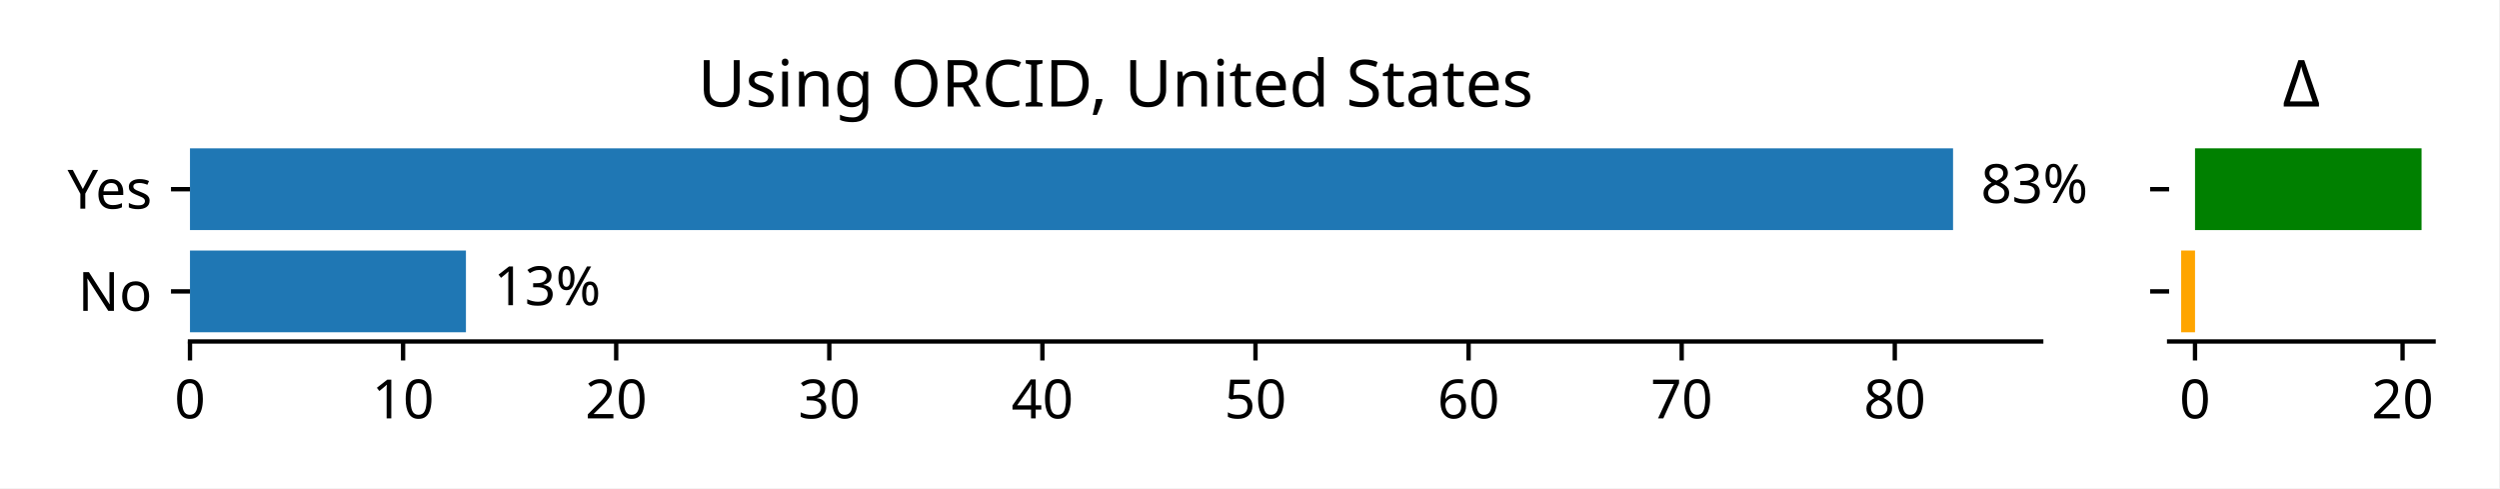
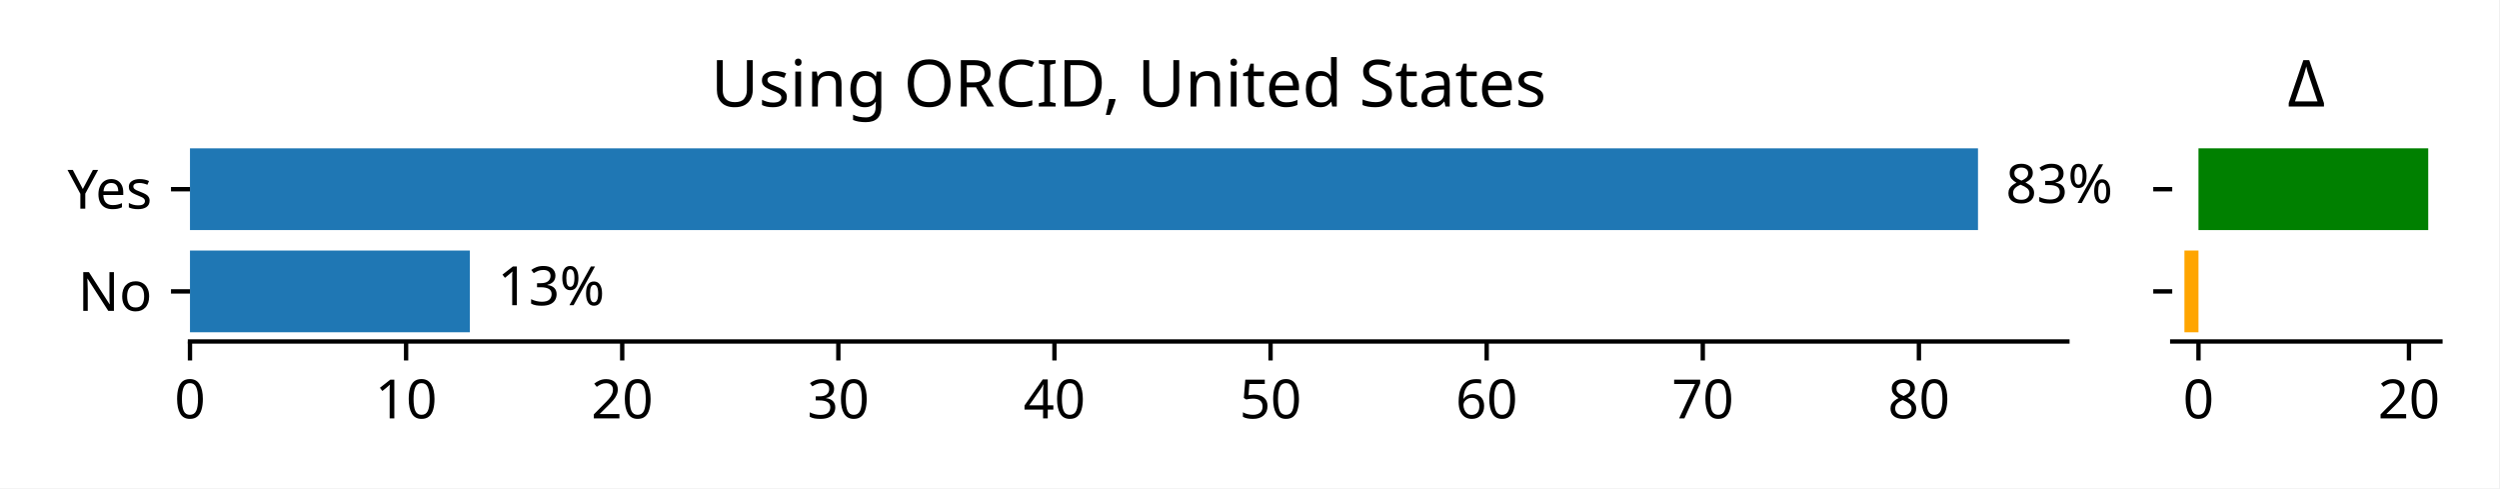
<svg xmlns="http://www.w3.org/2000/svg" xmlns:xlink="http://www.w3.org/1999/xlink" width="460.8pt" height="90pt" viewBox="0 0 460.8 90" version="1.1">
  <defs>
    <style type="text/css">*{stroke-linejoin: round; stroke-linecap: butt}</style>
  </defs>
  <g id="figure_1">
    <g id="patch_1">
      <path d="M 0 90  L 460.8 90  L 460.8 0  L 0 0  z " style="fill: #ffffff" />
    </g>
    <g id="axes_1">
      <g id="patch_2">
-         <path d="M 35.031 62.942  L 376.386 62.942  L 376.386 25.642  L 35.031 25.642  z " style="fill: #ffffff" />
+         <path d="M 35.031 62.942  L 381.215 62.942  L 381.215 25.642  L 35.031 25.642  z " style="fill: #ffffff" />
      </g>
      <g id="patch_3">
-         <path d="M 35.031 61.247  L 85.916 61.247  L 85.916 46.176  L 35.031 46.176  z " clip-path="url(#p32c94a6a38)" style="fill: #1f77b4" />
+         <path d="M 35.031 61.247  L 86.636 61.247  L 86.636 46.176  L 35.031 46.176  z " clip-path="url(#p73e9b3b662)" style="fill: #1f77b4" />
      </g>
      <g id="patch_4">
-         <path d="M 35.031 42.409  L 360.131 42.409  L 360.131 27.338  L 35.031 27.338  z " clip-path="url(#p32c94a6a38)" style="fill: #1f77b4" />
+         <path d="M 35.031 42.409  L 364.73 42.409  L 364.73 27.338  L 35.031 27.338  z " clip-path="url(#p73e9b3b662)" style="fill: #1f77b4" />
      </g>
      <g id="matplotlib.axis_1">
        <g id="xtick_1">
          <g id="line2d_1">
            <defs>
              <path id="m4c99cd72f3" d="M 0 0  L 0 3.5  " style="stroke: #000000; stroke-width: 0.8" />
            </defs>
            <g>
              <use xlink:href="#m4c99cd72f3" x="35.031" y="62.942" style="stroke: #000000; stroke-width: 0.8" />
            </g>
          </g>
          <g id="text_1">
            <text style="font: 10px 'sans-serif'; text-anchor: middle" x="35.031" y="77.116" transform="rotate(-0, 35.03125, 77.11562)">0</text>
          </g>
        </g>
        <g id="xtick_2">
          <g id="line2d_2">
            <g>
-               <use xlink:href="#m4c99cd72f3" x="74.326" y="62.942" style="stroke: #000000; stroke-width: 0.8" />
+               <use xlink:href="#m4c99cd72f3" x="74.882" y="62.942" style="stroke: #000000; stroke-width: 0.8" />
            </g>
          </g>
          <g id="text_2">
-             <text style="font: 10px 'sans-serif'; text-anchor: middle" x="74.326" y="77.116" transform="rotate(-0, 74.32589, 77.11562)">10</text>
+             <text style="font: 10px 'sans-serif'; text-anchor: middle" x="74.882" y="77.116" transform="rotate(-0, 74.88174, 77.11562)">10</text>
          </g>
        </g>
        <g id="xtick_3">
          <g id="line2d_3">
            <g>
-               <use xlink:href="#m4c99cd72f3" x="113.621" y="62.942" style="stroke: #000000; stroke-width: 0.8" />
+               <use xlink:href="#m4c99cd72f3" x="114.732" y="62.942" style="stroke: #000000; stroke-width: 0.8" />
            </g>
          </g>
          <g id="text_3">
-             <text style="font: 10px 'sans-serif'; text-anchor: middle" x="113.621" y="77.116" transform="rotate(-0, 113.6205, 77.11562)">20</text>
+             <text style="font: 10px 'sans-serif'; text-anchor: middle" x="114.732" y="77.116" transform="rotate(-0, 114.7322, 77.11562)">20</text>
          </g>
        </g>
        <g id="xtick_4">
          <g id="line2d_4">
            <g>
-               <use xlink:href="#m4c99cd72f3" x="152.915" y="62.942" style="stroke: #000000; stroke-width: 0.8" />
+               <use xlink:href="#m4c99cd72f3" x="154.583" y="62.942" style="stroke: #000000; stroke-width: 0.8" />
            </g>
          </g>
          <g id="text_4">
-             <text style="font: 10px 'sans-serif'; text-anchor: middle" x="152.915" y="77.116" transform="rotate(-0, 152.9152, 77.11562)">30</text>
+             <text style="font: 10px 'sans-serif'; text-anchor: middle" x="154.583" y="77.116" transform="rotate(-0, 154.5827, 77.11562)">30</text>
          </g>
        </g>
        <g id="xtick_5">
          <g id="line2d_5">
            <g>
-               <use xlink:href="#m4c99cd72f3" x="192.21" y="62.942" style="stroke: #000000; stroke-width: 0.8" />
+               <use xlink:href="#m4c99cd72f3" x="194.433" y="62.942" style="stroke: #000000; stroke-width: 0.8" />
            </g>
          </g>
          <g id="text_5">
-             <text style="font: 10px 'sans-serif'; text-anchor: middle" x="192.21" y="77.116" transform="rotate(-0, 192.2098, 77.11562)">40</text>
+             <text style="font: 10px 'sans-serif'; text-anchor: middle" x="194.433" y="77.116" transform="rotate(-0, 194.4332, 77.11562)">40</text>
          </g>
        </g>
        <g id="xtick_6">
          <g id="line2d_6">
            <g>
-               <use xlink:href="#m4c99cd72f3" x="231.504" y="62.942" style="stroke: #000000; stroke-width: 0.8" />
+               <use xlink:href="#m4c99cd72f3" x="234.284" y="62.942" style="stroke: #000000; stroke-width: 0.8" />
            </g>
          </g>
          <g id="text_6">
-             <text style="font: 10px 'sans-serif'; text-anchor: middle" x="231.504" y="77.116" transform="rotate(-0, 231.5044, 77.11562)">50</text>
+             <text style="font: 10px 'sans-serif'; text-anchor: middle" x="234.284" y="77.116" transform="rotate(-0, 234.2837, 77.11562)">50</text>
          </g>
        </g>
        <g id="xtick_7">
          <g id="line2d_7">
            <g>
-               <use xlink:href="#m4c99cd72f3" x="270.799" y="62.942" style="stroke: #000000; stroke-width: 0.8" />
+               <use xlink:href="#m4c99cd72f3" x="274.134" y="62.942" style="stroke: #000000; stroke-width: 0.8" />
            </g>
          </g>
          <g id="text_7">
-             <text style="font: 10px 'sans-serif'; text-anchor: middle" x="270.799" y="77.116" transform="rotate(-0, 270.7991, 77.11562)">60</text>
+             <text style="font: 10px 'sans-serif'; text-anchor: middle" x="274.134" y="77.116" transform="rotate(-0, 274.1342, 77.11562)">60</text>
          </g>
        </g>
        <g id="xtick_8">
          <g id="line2d_8">
            <g>
-               <use xlink:href="#m4c99cd72f3" x="310.094" y="62.942" style="stroke: #000000; stroke-width: 0.8" />
+               <use xlink:href="#m4c99cd72f3" x="313.985" y="62.942" style="stroke: #000000; stroke-width: 0.8" />
            </g>
          </g>
          <g id="text_8">
-             <text style="font: 10px 'sans-serif'; text-anchor: middle" x="310.094" y="77.116" transform="rotate(-0, 310.0937, 77.11562)">70</text>
+             <text style="font: 10px 'sans-serif'; text-anchor: middle" x="313.985" y="77.116" transform="rotate(-0, 313.9847, 77.11562)">70</text>
          </g>
        </g>
        <g id="xtick_9">
          <g id="line2d_9">
            <g>
-               <use xlink:href="#m4c99cd72f3" x="349.388" y="62.942" style="stroke: #000000; stroke-width: 0.8" />
+               <use xlink:href="#m4c99cd72f3" x="353.835" y="62.942" style="stroke: #000000; stroke-width: 0.8" />
            </g>
          </g>
          <g id="text_9">
-             <text style="font: 10px 'sans-serif'; text-anchor: middle" x="349.388" y="77.116" transform="rotate(-0, 349.3884, 77.11562)">80</text>
+             <text style="font: 10px 'sans-serif'; text-anchor: middle" x="353.835" y="77.116" transform="rotate(-0, 353.8352, 77.11562)">80</text>
          </g>
        </g>
      </g>
      <g id="matplotlib.axis_2">
        <g id="ytick_1">
          <g id="line2d_10">
            <defs>
              <path id="m8e343aef83" d="M 0 0  L -3.5 0  " style="stroke: #000000; stroke-width: 0.8" />
            </defs>
            <g>
              <use xlink:href="#m8e343aef83" x="35.031" y="53.711" style="stroke: #000000; stroke-width: 0.8" />
            </g>
          </g>
          <g id="text_10">
            <text style="font: 10px 'sans-serif'; text-anchor: end" x="28.031" y="57.298" transform="rotate(-0, 28.03125, 57.29818)">No</text>
          </g>
        </g>
        <g id="ytick_2">
          <g id="line2d_11">
            <g>
              <use xlink:href="#m8e343aef83" x="35.031" y="34.873" style="stroke: #000000; stroke-width: 0.8" />
            </g>
          </g>
          <g id="text_11">
            <text style="font: 10px 'sans-serif'; text-anchor: end" x="28.031" y="38.46" transform="rotate(-0, 28.03125, 38.45995)">Yes</text>
          </g>
        </g>
      </g>
      <g id="patch_5">
-         <path d="M 35.031 62.942  L 376.386 62.942  " style="fill: none; stroke: #000000; stroke-width: 0.8; stroke-linejoin: miter; stroke-linecap: square" />
+         <path d="M 35.031 62.942  L 381.215 62.942  " style="fill: none; stroke: #000000; stroke-width: 0.8; stroke-linejoin: miter; stroke-linecap: square" />
      </g>
      <g id="text_12">
-         <text style="font: 10px 'sans-serif'; text-anchor: middle" x="100.916" y="56.256" transform="rotate(-0, 100.9164, 56.25599)">13%</text>
+         <text style="font: 10px 'sans-serif'; text-anchor: middle" x="101.636" y="56.256" transform="rotate(-0, 101.6362, 56.25599)">13%</text>
      </g>
      <g id="text_13">
-         <text style="font: 10px 'sans-serif'; text-anchor: middle" x="375.131" y="37.418" transform="rotate(-0, 375.1308, 37.41776)">83%</text>
+         <text style="font: 10px 'sans-serif'; text-anchor: middle" x="379.73" y="37.418" transform="rotate(-0, 379.7296, 37.41776)">83%</text>
      </g>
      <g id="text_14">
-         <text style="font: 12px 'sans-serif'; text-anchor: middle" x="205.709" y="19.642" transform="rotate(-0, 205.7085, 19.6425)">Using ORCID, United States</text>
+         <text style="font: 12px 'sans-serif'; text-anchor: middle" x="208.123" y="19.642" transform="rotate(-0, 208.1229, 19.6425)">Using ORCID, United States</text>
      </g>
    </g>
    <g id="axes_2">
      <g id="patch_6">
-         <path d="M 399.975 62.942  L 448.74 62.942  L 448.74 25.642  L 399.975 25.642  z " style="fill: #ffffff" />
+         <path d="M 400.545 62.942  L 450 62.942  L 450 25.642  L 400.545 25.642  z " style="fill: #ffffff" />
      </g>
      <g id="patch_7">
-         <path d="M 404.748 61.247  L 402.191 61.247  L 402.191 46.176  L 404.748 46.176  z " clip-path="url(#p2efd067467)" style="fill: #ffa500" />
+         <path d="M 405.386 61.247  L 402.793 61.247  L 402.793 46.176  L 405.386 46.176  z " clip-path="url(#pe2a9a08d5d)" style="fill: #ffa500" />
      </g>
      <g id="patch_8">
-         <path d="M 404.748 42.409  L 446.523 42.409  L 446.523 27.338  L 404.748 27.338  z " clip-path="url(#p2efd067467)" style="fill: #008000" />
+         <path d="M 405.386 42.409  L 447.752 42.409  L 447.752 27.338  L 405.386 27.338  z " clip-path="url(#pe2a9a08d5d)" style="fill: #008000" />
      </g>
      <g id="matplotlib.axis_3">
        <g id="xtick_10">
          <g id="line2d_12">
            <g>
-               <use xlink:href="#m4c99cd72f3" x="404.748" y="62.942" style="stroke: #000000; stroke-width: 0.8" />
+               <use xlink:href="#m4c99cd72f3" x="405.386" y="62.942" style="stroke: #000000; stroke-width: 0.8" />
            </g>
          </g>
          <g id="text_15">
-             <text style="font: 10px 'sans-serif'; text-anchor: middle" x="404.748" y="77.116" transform="rotate(-0, 404.7478, 77.11562)">0</text>
+             <text style="font: 10px 'sans-serif'; text-anchor: middle" x="405.386" y="77.116" transform="rotate(-0, 405.386, 77.11562)">0</text>
          </g>
        </g>
        <g id="xtick_11">
          <g id="line2d_13">
            <g>
-               <use xlink:href="#m4c99cd72f3" x="443.018" y="62.942" style="stroke: #000000; stroke-width: 0.8" />
+               <use xlink:href="#m4c99cd72f3" x="444.198" y="62.942" style="stroke: #000000; stroke-width: 0.8" />
            </g>
          </g>
          <g id="text_16">
-             <text style="font: 10px 'sans-serif'; text-anchor: middle" x="443.018" y="77.116" transform="rotate(-0, 443.0182, 77.11562)">20</text>
+             <text style="font: 10px 'sans-serif'; text-anchor: middle" x="444.198" y="77.116" transform="rotate(-0, 444.1978, 77.11562)">20</text>
          </g>
        </g>
      </g>
      <g id="matplotlib.axis_4">
        <g id="ytick_3">
          <g id="line2d_14">
            <g>
-               <use xlink:href="#m8e343aef83" x="399.975" y="53.711" style="stroke: #000000; stroke-width: 0.8" />
+               <use xlink:href="#m8e343aef83" x="400.545" y="53.711" style="stroke: #000000; stroke-width: 0.8" />
            </g>
          </g>
        </g>
        <g id="ytick_4">
          <g id="line2d_15">
            <g>
-               <use xlink:href="#m8e343aef83" x="399.975" y="34.873" style="stroke: #000000; stroke-width: 0.8" />
+               <use xlink:href="#m8e343aef83" x="400.545" y="34.873" style="stroke: #000000; stroke-width: 0.8" />
            </g>
          </g>
        </g>
      </g>
      <g id="patch_9">
-         <path d="M 399.975 62.942  L 448.74 62.942  " style="fill: none; stroke: #000000; stroke-width: 0.8; stroke-linejoin: miter; stroke-linecap: square" />
+         <path d="M 400.545 62.942  L 450 62.942  " style="fill: none; stroke: #000000; stroke-width: 0.8; stroke-linejoin: miter; stroke-linecap: square" />
      </g>
      <g id="text_17">
-         <text style="font: 12px 'sans-serif'; text-anchor: middle" x="424.357" y="19.642" transform="rotate(-0, 424.3571, 19.6425)">Δ</text>
+         <text style="font: 12px 'sans-serif'; text-anchor: middle" x="425.273" y="19.642" transform="rotate(-0, 425.2726, 19.6425)">Δ</text>
      </g>
    </g>
  </g>
  <defs>
-     <clipPath id="p32c94a6a38">
-       <rect x="35.031" y="25.642" width="341.355" height="37.3" />
+     <clipPath id="p73e9b3b662">
+       <rect x="35.031" y="25.642" width="346.183" height="37.3" />
    </clipPath>
-     <clipPath id="p2efd067467">
-       <rect x="399.975" y="25.642" width="48.765" height="37.3" />
+     <clipPath id="pe2a9a08d5d">
+       <rect x="400.545" y="25.642" width="49.455" height="37.3" />
    </clipPath>
  </defs>
</svg>
